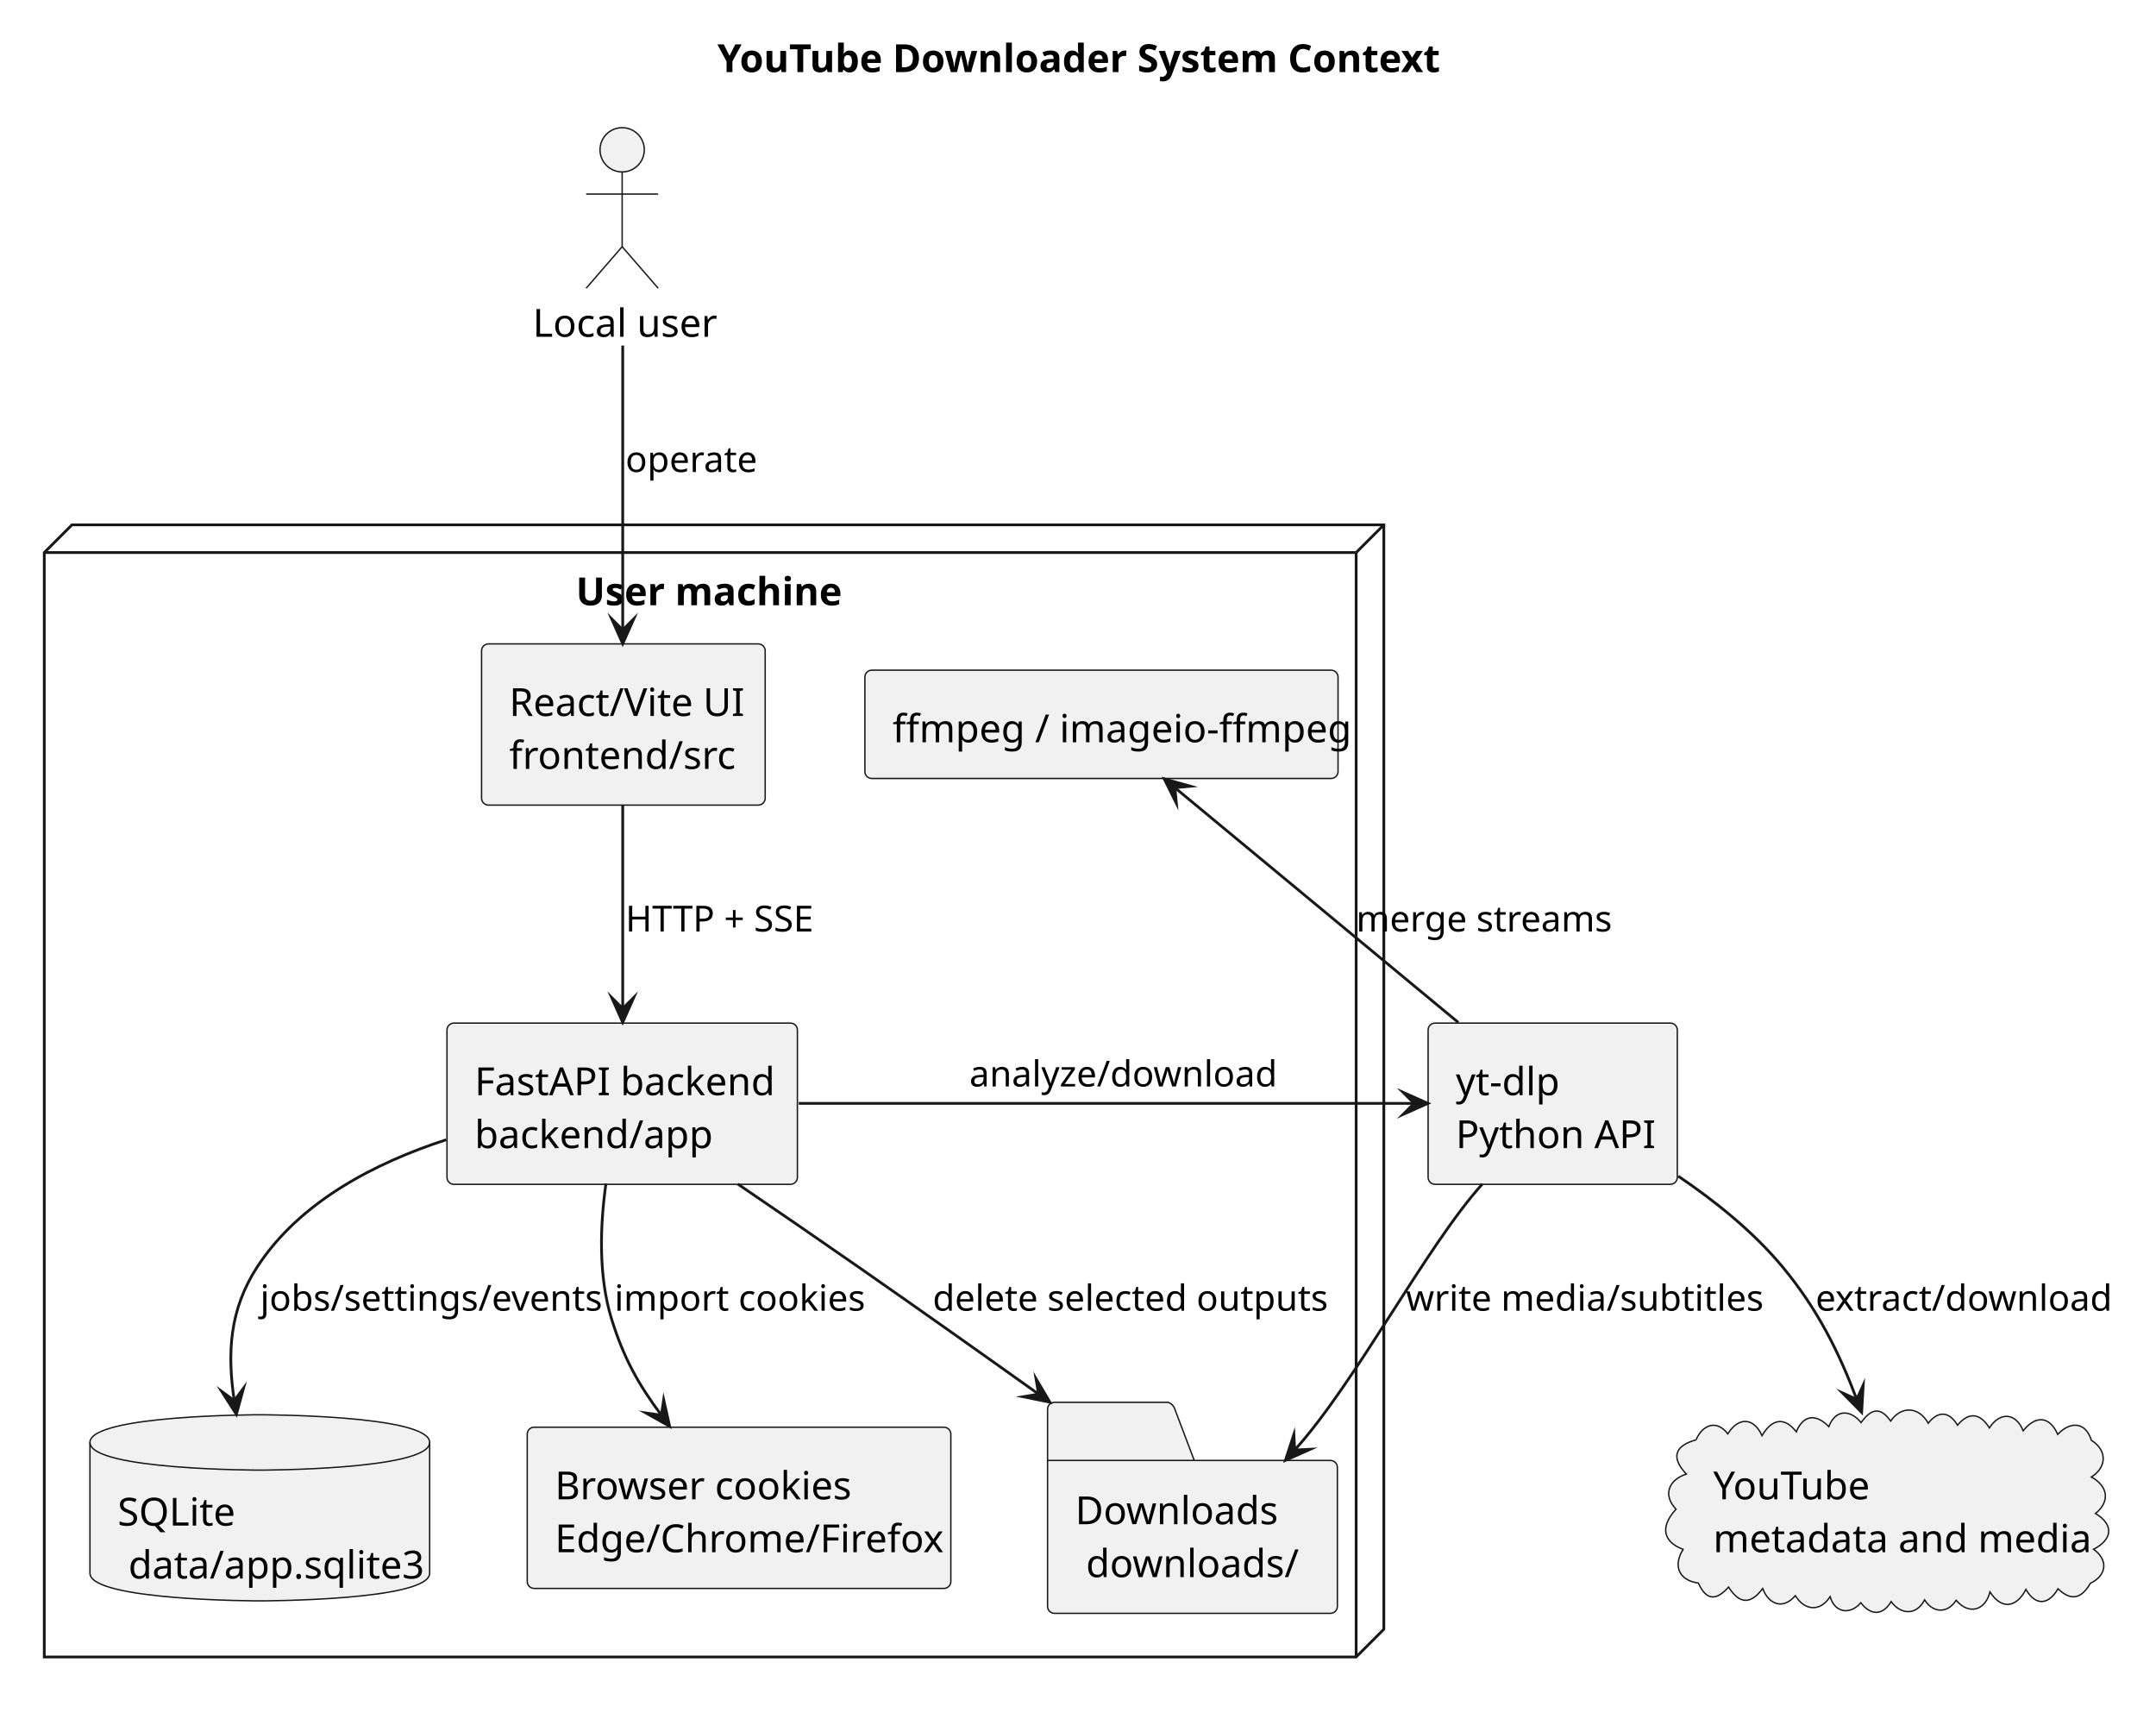
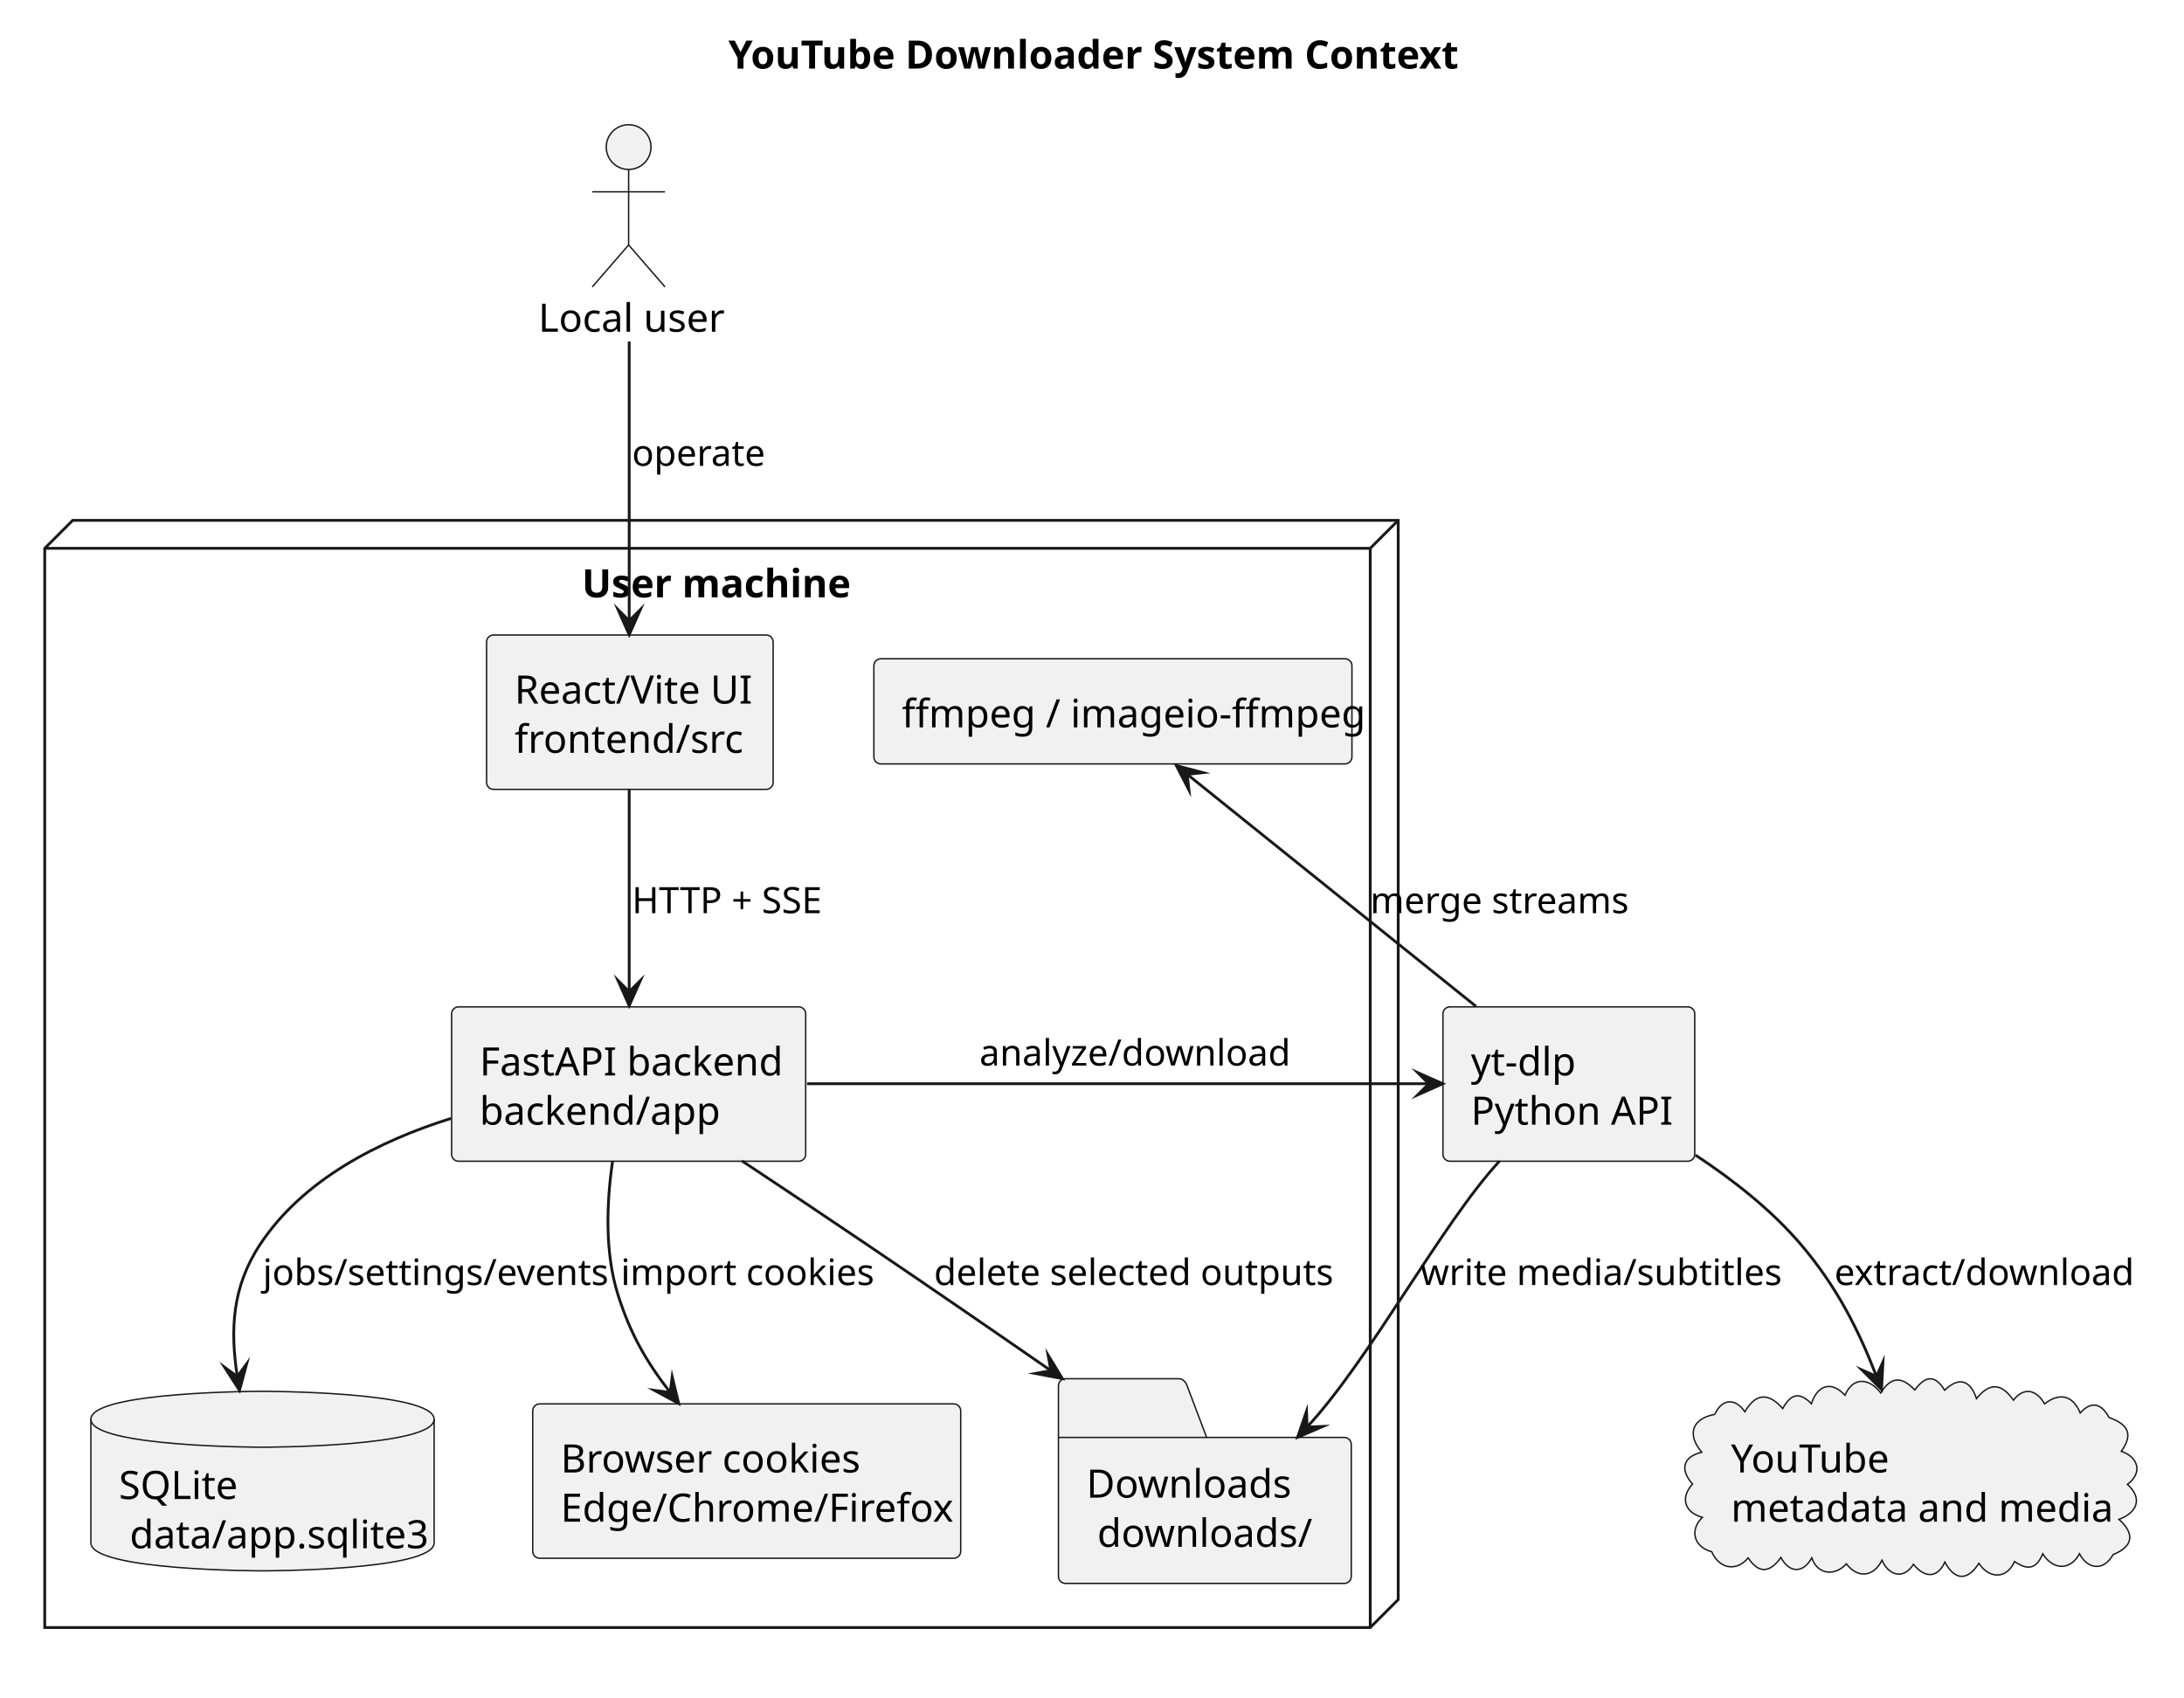
- <svg xmlns="http://www.w3.org/2000/svg" contentStyleType="text/css" data-diagram-type="DESCRIPTION" height="623px" preserveAspectRatio="none" style="width:779px;height:623px;background:#FFFFFF;" version="1.1" viewBox="0 0 779 623" width="779px" zoomAndPan="magnify">
+ <svg xmlns="http://www.w3.org/2000/svg" contentStyleType="text/css" data-diagram-type="DESCRIPTION" height="607px" preserveAspectRatio="none" style="width:781px;height:607px;background:#FFFFFF;" version="1.1" viewBox="0 0 781 607" width="781px" zoomAndPan="magnify">
  <defs />
  <g>
    <g class="title" data-source-line="1">
-       <text fill="#000000" font-family="sans-serif" font-size="14" font-weight="700" lengthAdjust="spacing" textLength="253.586" x="259.216" y="26.044">YouTube Downloader System Context</text>
+       <text fill="#000000" font-family="sans-serif" font-size="14" font-weight="700" lengthAdjust="spacing" textLength="253.586" x="260.45" y="24.533">YouTube Downloader System Context</text>
    </g>
    <g class="cluster" data-qualified-name="User machine" data-source-line="6" id="ent0002">
-       <polygon fill="none" points="16,199.62,26,189.62,500,189.62,500,588.62,490,598.62,16,598.62,16,199.62" style="stroke:#181818;stroke-width:1;stroke-linejoin:miter;stroke-miterlimit:10;" />
-       <line style="stroke:#181818;stroke-width:1;" x1="490" x2="500" y1="199.62" y2="189.62" />
-       <line style="stroke:#181818;stroke-width:1;" x1="16" x2="490" y1="199.62" y2="199.62" />
-       <line style="stroke:#181818;stroke-width:1;" x1="490" x2="490" y1="199.62" y2="598.62" />
-       <text fill="#000000" font-family="sans-serif" font-size="14" font-weight="700" lengthAdjust="spacing" textLength="91.82" x="208.09" y="218.664">User machine</text>
+       <polygon fill="none" points="16,196.109,26,186.109,500,186.109,500,572.109,490,582.109,16,582.109,16,196.109" style="stroke:#181818;stroke-width:1;stroke-linejoin:miter;stroke-miterlimit:10;" />
+       <line style="stroke:#181818;stroke-width:1;" x1="490" x2="500" y1="196.109" y2="186.109" />
+       <line style="stroke:#181818;stroke-width:1;" x1="16" x2="490" y1="196.109" y2="196.109" />
+       <line style="stroke:#181818;stroke-width:1;" x1="490" x2="490" y1="196.109" y2="582.109" />
+       <text fill="#000000" font-family="sans-serif" font-size="14" font-weight="700" lengthAdjust="spacing" textLength="91.82" x="208.09" y="213.643">User machine</text>
    </g>
    <g class="entity" data-qualified-name="User machine.UI" data-source-line="7" id="ent0003">
-       <rect fill="#F1F1F1" height="58.24" rx="2.5" ry="2.5" style="stroke:#181818;stroke-width:0.5;" width="102.476" x="174" y="232.62" />
-       <text fill="#000000" font-family="sans-serif" font-size="14" lengthAdjust="spacing" textLength="82.476" x="184" y="258.664">React/Vite UI</text>
-       <text fill="#000000" font-family="sans-serif" font-size="14" lengthAdjust="spacing" textLength="73.924" x="184" y="277.784">frontend/src</text>
+       <rect fill="#F1F1F1" height="55.219" rx="2.5" ry="2.5" style="stroke:#181818;stroke-width:0.5;" width="102.476" x="174" y="227.109" />
+       <text fill="#000000" font-family="sans-serif" font-size="14" lengthAdjust="spacing" textLength="82.476" x="184" y="251.643">React/Vite UI</text>
+       <text fill="#000000" font-family="sans-serif" font-size="14" lengthAdjust="spacing" textLength="73.924" x="184" y="269.252">frontend/src</text>
    </g>
    <g class="entity" data-qualified-name="User machine.API" data-source-line="8" id="ent0004">
-       <rect fill="#F1F1F1" height="58.24" rx="2.5" ry="2.5" style="stroke:#181818;stroke-width:0.5;" width="126.613" x="161.5" y="369.62" />
-       <text fill="#000000" font-family="sans-serif" font-size="14" lengthAdjust="spacing" textLength="106.613" x="171.5" y="395.664">FastAPI backend</text>
-       <text fill="#000000" font-family="sans-serif" font-size="14" lengthAdjust="spacing" textLength="80.179" x="171.5" y="414.784">backend/app</text>
+       <rect fill="#F1F1F1" height="55.219" rx="2.5" ry="2.5" style="stroke:#181818;stroke-width:0.5;" width="126.613" x="161.5" y="360.109" />
+       <text fill="#000000" font-family="sans-serif" font-size="14" lengthAdjust="spacing" textLength="106.613" x="171.5" y="384.643">FastAPI backend</text>
+       <text fill="#000000" font-family="sans-serif" font-size="14" lengthAdjust="spacing" textLength="80.179" x="171.5" y="402.252">backend/app</text>
    </g>
    <g class="entity" data-qualified-name="User machine.DB" data-source-line="9" id="ent0005">
-       <path d="M32.5,521.12 C32.5,511.12 93.872,511.12 93.872,511.12 C93.872,511.12 155.244,511.12 155.244,521.12 L155.244,568.36 C155.244,578.36 93.872,578.36 93.872,578.36 C93.872,578.36 32.5,578.36 32.5,568.36 L32.5,521.12" fill="#F1F1F1" style="stroke:#181818;stroke-width:0.5;" />
-       <path d="M32.5,521.12 C32.5,531.12 93.872,531.12 93.872,531.12 C93.872,531.12 155.244,531.12 155.244,521.12" fill="none" style="stroke:#181818;stroke-width:0.5;" />
-       <text fill="#000000" font-family="sans-serif" font-size="14" lengthAdjust="spacing" textLength="42.8" x="42.5" y="551.164">SQLite</text>
-       <text fill="#000000" font-family="sans-serif" font-size="14" lengthAdjust="spacing" textLength="98.855" x="46.39" y="570.284">data/app.sqlite3</text>
+       <path d="M32.5,507.609 C32.5,497.609 93.872,497.609 93.872,497.609 C93.872,497.609 155.244,497.609 155.244,507.609 L155.244,551.828 C155.244,561.828 93.872,561.828 93.872,561.828 C93.872,561.828 32.5,561.828 32.5,551.828 L32.5,507.609" fill="#F1F1F1" style="stroke:#181818;stroke-width:0.5;" />
+       <path d="M32.5,507.609 C32.5,517.609 93.872,517.609 93.872,517.609 C93.872,517.609 155.244,517.609 155.244,507.609" fill="none" style="stroke:#181818;stroke-width:0.5;" />
+       <text fill="#000000" font-family="sans-serif" font-size="14" lengthAdjust="spacing" textLength="42.8" x="42.5" y="536.143">SQLite</text>
+       <text fill="#000000" font-family="sans-serif" font-size="14" lengthAdjust="spacing" textLength="98.855" x="46.39" y="553.752">data/app.sqlite3</text>
    </g>
    <g class="entity" data-qualified-name="User machine.Files" data-source-line="10" id="ent0006">
-       <path d="M381,506.62 L422,506.62 A3.75,3.75 0 0 1 424.5,509.12 L431.5,527.62 L480.717,527.62 A2.5,2.5 0 0 1 483.217,530.12 L483.217,580.36 A2.5,2.5 0 0 1 480.717,582.86 L381,582.86 A2.5,2.5 0 0 1 378.5,580.36 L378.5,509.12 A2.5,2.5 0 0 1 381,506.62" fill="#F1F1F1" style="stroke:#181818;stroke-width:0.5;" />
-       <line style="stroke:#181818;stroke-width:0.5;" x1="378.5" x2="431.5" y1="527.62" y2="527.62" />
-       <text fill="#000000" font-family="sans-serif" font-size="14" lengthAdjust="spacing" textLength="69.262" x="388.5" y="550.664">Downloads</text>
-       <text fill="#000000" font-family="sans-serif" font-size="14" lengthAdjust="spacing" textLength="70.827" x="392.39" y="569.784">downloads/</text>
+       <path d="M381,493.109 L422,493.109 A3.75,3.75 0 0 1 424.5,495.609 L431.5,514.109 L480.717,514.109 A2.5,2.5 0 0 1 483.217,516.609 L483.217,563.828 A2.5,2.5 0 0 1 480.717,566.328 L381,566.328 A2.5,2.5 0 0 1 378.5,563.828 L378.5,495.609 A2.5,2.5 0 0 1 381,493.109" fill="#F1F1F1" style="stroke:#181818;stroke-width:0.5;" />
+       <line style="stroke:#181818;stroke-width:0.5;" x1="378.5" x2="431.5" y1="514.109" y2="514.109" />
+       <text fill="#000000" font-family="sans-serif" font-size="14" lengthAdjust="spacing" textLength="69.262" x="388.5" y="535.643">Downloads</text>
+       <text fill="#000000" font-family="sans-serif" font-size="14" lengthAdjust="spacing" textLength="70.827" x="392.39" y="553.252">downloads/</text>
    </g>
    <g class="entity" data-qualified-name="User machine.BrowserCookies" data-source-line="11" id="ent0007">
-       <rect fill="#F1F1F1" height="58.24" rx="2.5" ry="2.5" style="stroke:#181818;stroke-width:0.5;" width="153.055" x="190.5" y="515.62" />
-       <text fill="#000000" font-family="sans-serif" font-size="14" lengthAdjust="spacing" textLength="102.703" x="200.5" y="541.664">Browser cookies</text>
-       <text fill="#000000" font-family="sans-serif" font-size="14" lengthAdjust="spacing" textLength="133.055" x="200.5" y="560.784">Edge/Chrome/Firefox</text>
+       <rect fill="#F1F1F1" height="55.219" rx="2.5" ry="2.5" style="stroke:#181818;stroke-width:0.5;" width="153.055" x="190.5" y="502.109" />
+       <text fill="#000000" font-family="sans-serif" font-size="14" lengthAdjust="spacing" textLength="102.703" x="200.5" y="526.643">Browser cookies</text>
+       <text fill="#000000" font-family="sans-serif" font-size="14" lengthAdjust="spacing" textLength="133.055" x="200.5" y="544.252">Edge/Chrome/Firefox</text>
    </g>
    <g class="entity" data-qualified-name="User machine.FFMPEG" data-source-line="12" id="ent0008">
-       <rect fill="#F1F1F1" height="39.12" rx="2.5" ry="2.5" style="stroke:#181818;stroke-width:0.5;" width="170.958" x="312.5" y="242.12" />
-       <text fill="#000000" font-family="sans-serif" font-size="14" lengthAdjust="spacing" textLength="150.958" x="322.5" y="268.164">ffmpeg / imageio-ffmpeg</text>
+       <rect fill="#F1F1F1" height="37.609" rx="2.5" ry="2.5" style="stroke:#181818;stroke-width:0.5;" width="170.958" x="312.5" y="235.609" />
+       <text fill="#000000" font-family="sans-serif" font-size="14" lengthAdjust="spacing" textLength="150.958" x="322.5" y="260.143">ffmpeg / imageio-ffmpeg</text>
    </g>
    <g class="entity" data-qualified-name="User" data-source-line="5" id="ent0001">
-       <ellipse cx="224.796" cy="54.12" fill="#F1F1F1" rx="8" ry="8" style="stroke:#181818;stroke-width:0.5;" />
-       <path d="M224.796,62.12 L224.796,89.12 M211.796,70.12 L237.796,70.12 M224.796,89.12 L211.796,104.12 M224.796,89.12 L237.796,104.12" fill="none" style="stroke:#181818;stroke-width:0.5;" />
-       <text fill="#000000" font-family="sans-serif" font-size="14" lengthAdjust="spacing" textLength="64.593" x="192.5" y="121.664">Local user</text>
+       <ellipse cx="224.796" cy="52.609" fill="#F1F1F1" rx="8" ry="8" style="stroke:#181818;stroke-width:0.5;" />
+       <path d="M224.796,60.609 L224.796,87.609 M211.796,68.609 L237.796,68.609 M224.796,87.609 L211.796,102.609 M224.796,87.609 L237.796,102.609" fill="none" style="stroke:#181818;stroke-width:0.5;" />
+       <text fill="#000000" font-family="sans-serif" font-size="14" lengthAdjust="spacing" textLength="64.593" x="192.5" y="118.643">Local user</text>
    </g>
    <g class="entity" data-qualified-name="YouTube" data-source-line="15" id="ent0009">
-       <path d="M612.821,520.18 C614.981,514.966 620.106,512.545 624.289,518.007 C628.048,511.916 633.553,511.95 636.659,518.638 C639.964,512.982 644.447,511.402 649.029,517.267 C651.691,510.858 656.376,510.831 660.773,515.414 C663.221,509.014 668.575,509.192 672.432,513.94 C675.881,509.221 679.145,507.821 683.129,513.382 C687.063,507.698 693.441,508.25 696.699,514.172 C700.345,509.549 704.294,509.856 707.289,514.885 C711.454,509.883 715.509,510.586 718.804,515.861 C722.527,510.034 728.366,510.252 731.009,516.916 C735.322,511.438 740.438,511.306 743.486,518.193 C747.802,513.624 753.429,513.302 755.671,520.365 C761.407,523.931 761.282,530.056 755.663,533.614 C761.478,536.793 762.655,542.327 757.142,546.779 C764.017,550.952 763.182,556.266 756.452,559.713 C761.855,563.582 761.202,569.193 755.298,571.999 C752.15,577.448 748.46,578.666 743.592,573.987 C740.278,579.76 735.56,580.393 732.002,574.223 C728.664,580.708 723.278,581.779 719.014,575.14 C717.332,581.795 711.453,583.608 706.787,578.154 C703.661,583.021 698.396,582.788 695.392,578.01 C692.441,583.704 686.779,583.4 683.297,578.624 C680.18,583.853 675.823,583.603 672.337,579.038 C668.557,583.494 662.969,582.773 661.251,576.838 C657.618,582.503 652.007,581.866 648.687,576.483 C644.141,581.754 639.047,579.564 636.888,573.906 C632.474,579.803 628.462,579.523 624.568,573.374 C620.069,578.356 616.604,578.34 613.622,571.917 C606.515,570.941 604.451,565.6 608.138,559.757 C599.918,556.618 600.472,550.732 605.582,545.245 C600.556,539.945 603.124,534.548 609.31,532.538 C603.66,526.615 605.064,522.294 612.821,520.18" fill="#F1F1F1" style="stroke:#181818;stroke-width:0.5;" />
-       <text fill="#000000" font-family="sans-serif" font-size="14" lengthAdjust="spacing" textLength="56.82" x="619" y="541.664">YouTube</text>
-       <text fill="#000000" font-family="sans-serif" font-size="14" lengthAdjust="spacing" textLength="127.641" x="619" y="560.784">metadata and media</text>
+       <path d="M613.224,505.856 C615.711,500.247 620.562,499.894 623.962,504.937 C627.923,498.126 632.472,498.058 637.502,503.783 C640.278,498.665 643.374,497.548 647.767,502.06 C649.797,495.626 654.715,493.556 659.765,499.013 C662.787,491.974 668.76,493.109 672.55,498.204 C676.227,492.235 680.08,492.222 684.711,497.138 C688.376,492.229 691.838,491.363 695.412,497.228 C700.578,492.183 704.657,493.725 706.785,500.221 C711.533,494.343 715.751,494.676 719.994,500.777 C723.937,495.76 728.376,497.228 731.142,502.103 C736.471,497.935 741.237,498.992 743.891,505.345 C748.033,500.785 751.55,502.101 754.193,506.981 C760.716,509.318 763.125,512.701 758.59,519.062 C764.594,521.093 766.39,526.732 760.773,530.905 C766.487,536.108 764.027,541.14 757.725,543.416 C763.487,548.461 762.883,553.151 755.625,556.029 C752.341,561.988 746.602,561.401 743.62,555.717 C740.177,562.081 733.947,561.332 730.484,555.739 C728.216,561.248 725.06,561.716 720.402,558.5 C717.489,565.039 711.17,564.591 707.662,559.133 C703.58,565.471 699.116,565.399 695.485,558.712 C692.572,564.974 687.923,564.038 684.255,559.496 C680.593,565.243 675.243,563.35 673.018,558.035 C670.003,563.982 664.418,564.691 660.262,559.321 C656.275,563.752 650.072,563.378 647.888,557.215 C644.747,562.883 639.803,562.63 636.849,557.032 C633.099,562.38 629.069,563.15 625.15,557.206 C620.727,562.44 614.65,560.885 612.115,554.994 C605.802,553.325 604.031,547.367 608.763,542.688 C602.402,540.977 600.783,535.687 605.246,530.78 C600.828,525.818 601.561,521.055 608.552,519.41 C603.239,513.147 604.901,507.42 613.224,505.856" fill="#F1F1F1" style="stroke:#181818;stroke-width:0.5;" />
+       <text fill="#000000" font-family="sans-serif" font-size="14" lengthAdjust="spacing" textLength="56.82" x="619" y="526.643">YouTube</text>
+       <text fill="#000000" font-family="sans-serif" font-size="14" lengthAdjust="spacing" textLength="127.641" x="619" y="544.252">metadata and media</text>
    </g>
    <g class="entity" data-qualified-name="YTDLP" data-source-line="16" id="ent0010">
-       <rect fill="#F1F1F1" height="58.24" rx="2.5" ry="2.5" style="stroke:#181818;stroke-width:0.5;" width="90.041" x="516" y="369.62" />
-       <text fill="#000000" font-family="sans-serif" font-size="14" lengthAdjust="spacing" textLength="34.234" x="526" y="395.664">yt-dlp</text>
-       <text fill="#000000" font-family="sans-serif" font-size="14" lengthAdjust="spacing" textLength="70.041" x="526" y="414.784">Python API</text>
+       <rect fill="#F1F1F1" height="55.219" rx="2.5" ry="2.5" style="stroke:#181818;stroke-width:0.5;" width="90.041" x="516" y="360.109" />
+       <text fill="#000000" font-family="sans-serif" font-size="14" lengthAdjust="spacing" textLength="34.234" x="526" y="384.643">yt-dlp</text>
+       <text fill="#000000" font-family="sans-serif" font-size="14" lengthAdjust="spacing" textLength="70.041" x="526" y="402.252">Python API</text>
    </g>
    <g class="link" data-entity-1="ent0001" data-entity-2="ent0003" data-link-type="dependency" data-source-line="18" id="lnk11">
-       <path d="M225,124.85 C225,157.48 225,198.39 225,227.57" fill="none" id="User-to-UI" style="stroke:#181818;stroke-width:1;" />
-       <polygon fill="#181818" points="225,232.57,229,223.57,225,227.57,221,223.57,225,232.57" style="stroke:#181818;stroke-width:1;stroke-linejoin:miter;stroke-miterlimit:10;" />
-       <text fill="#000000" font-family="sans-serif" font-size="13" lengthAdjust="spacing" textLength="44.091" x="226" y="170.518">operate</text>
+       <path d="M225,122.149 C225,154.069 225,193.839 225,222.019" fill="none" id="User-to-UI" style="stroke:#181818;stroke-width:1;" />
+       <polygon fill="#181818" points="225,227.019,229,218.019,225,222.019,221,218.019,225,227.019" style="stroke:#181818;stroke-width:1;stroke-linejoin:miter;stroke-miterlimit:10;" />
+       <text fill="#000000" font-family="sans-serif" font-size="13" lengthAdjust="spacing" textLength="44.091" x="226" y="166.605">operate</text>
    </g>
    <g class="link" data-entity-1="ent0003" data-entity-2="ent0004" data-link-type="dependency" data-source-line="19" id="lnk12">
-       <path d="M225,290.92 C225,313.96 225,341.33 225,364.36" fill="none" id="UI-to-API" style="stroke:#181818;stroke-width:1;" />
-       <polygon fill="#181818" points="225,369.36,229,360.36,225,364.36,221,360.36,225,369.36" style="stroke:#181818;stroke-width:1;stroke-linejoin:miter;stroke-miterlimit:10;" />
-       <text fill="#000000" font-family="sans-serif" font-size="13" lengthAdjust="spacing" textLength="74.769" x="226" y="336.518">HTTP + SSE</text>
+       <path d="M225,282.119 C225,304.699 225,331.989 225,354.689" fill="none" id="UI-to-API" style="stroke:#181818;stroke-width:1;" />
+       <polygon fill="#181818" points="225,359.689,229,350.689,225,354.689,221,350.689,225,359.689" style="stroke:#181818;stroke-width:1;stroke-linejoin:miter;stroke-miterlimit:10;" />
+       <text fill="#000000" font-family="sans-serif" font-size="13" lengthAdjust="spacing" textLength="74.769" x="226" y="326.604">HTTP + SSE</text>
    </g>
    <g class="link" data-entity-1="ent0004" data-entity-2="ent0005" data-link-type="dependency" data-source-line="20" id="lnk13">
-       <path d="M161.24,411.75 C135.51,420.11 108.33,434.15 93,457.62 C82.88,473.12 82.052,488.846 84.652,506.026" fill="none" id="API-to-DB" style="stroke:#181818;stroke-width:1;" />
-       <polygon fill="#181818" points="85.4,510.97,88.008,501.473,84.652,506.026,80.098,502.67,85.4,510.97" style="stroke:#181818;stroke-width:1;stroke-linejoin:miter;stroke-miterlimit:10;" />
-       <text fill="#000000" font-family="sans-serif" font-size="13" lengthAdjust="spacing" textLength="114.175" x="94" y="473.518">jobs/settings/events</text>
+       <path d="M161.28,400.009 C135.56,408.079 108.37,421.809 93,445.109 C83.02,460.239 82.261,475.559 84.871,492.339" fill="none" id="API-to-DB" style="stroke:#181818;stroke-width:1;" />
+       <polygon fill="#181818" points="85.64,497.279,88.209,487.772,84.871,492.339,80.304,489.001,85.64,497.279" style="stroke:#181818;stroke-width:1;stroke-linejoin:miter;stroke-miterlimit:10;" />
+       <text fill="#000000" font-family="sans-serif" font-size="13" lengthAdjust="spacing" textLength="114.175" x="94" y="459.604">jobs/settings/events</text>
    </g>
    <g class="link" data-entity-1="ent0004" data-entity-2="ent0010" data-link-type="dependency" data-source-line="21" id="lnk14">
-       <path d="M288.59,398.62 C354.99,398.62 452.44,398.62 510.94,398.62" fill="none" id="API-to-YTDLP" style="stroke:#181818;stroke-width:1;" />
-       <polygon fill="#181818" points="515.94,398.62,506.94,394.62,510.94,398.62,506.94,402.62,515.94,398.62" style="stroke:#181818;stroke-width:1;stroke-linejoin:miter;stroke-miterlimit:10;" />
-       <text fill="#000000" font-family="sans-serif" font-size="13" lengthAdjust="spacing" textLength="104.076" x="350.25" y="392.518">analyze/download</text>
+       <path d="M288.59,387.609 C354.99,387.609 452.44,387.609 510.94,387.609" fill="none" id="API-to-YTDLP" style="stroke:#181818;stroke-width:1;" />
+       <polygon fill="#181818" points="515.94,387.609,506.94,383.609,510.94,387.609,506.94,391.609,515.94,387.609" style="stroke:#181818;stroke-width:1;stroke-linejoin:miter;stroke-miterlimit:10;" />
+       <text fill="#000000" font-family="sans-serif" font-size="13" lengthAdjust="spacing" textLength="104.076" x="350.25" y="381.104">analyze/download</text>
    </g>
    <g class="link" data-entity-1="ent0004" data-entity-2="ent0007" data-link-type="dependency" data-source-line="22" id="lnk15">
-       <path d="M218.93,427.64 C216.85,442.5 216.12,460.89 221,476.62 C225.31,490.5 230.604,500.05 238.974,511.29" fill="none" id="API-to-BrowserCookies" style="stroke:#181818;stroke-width:1;" />
-       <polygon fill="#181818" points="241.96,515.3,239.793,505.693,238.974,511.29,233.376,510.471,241.96,515.3" style="stroke:#181818;stroke-width:1;stroke-linejoin:miter;stroke-miterlimit:10;" />
-       <text fill="#000000" font-family="sans-serif" font-size="13" lengthAdjust="spacing" textLength="83.808" x="222" y="473.518">import cookies</text>
+       <path d="M219.05,415.389 C216.95,429.839 216.16,447.799 221,463.109 C225.44,477.149 231.037,486.839 239.648,498.009" fill="none" id="API-to-BrowserCookies" style="stroke:#181818;stroke-width:1;" />
+       <polygon fill="#181818" points="242.7,501.969,240.374,492.399,239.648,498.009,234.037,497.283,242.7,501.969" style="stroke:#181818;stroke-width:1;stroke-linejoin:miter;stroke-miterlimit:10;" />
+       <text fill="#000000" font-family="sans-serif" font-size="13" lengthAdjust="spacing" textLength="83.808" x="222" y="459.604">import cookies</text>
    </g>
    <g class="link" data-entity-1="ent0010" data-entity-2="ent0009" data-link-type="dependency" data-source-line="23" id="lnk16">
-       <path d="M606.39,424.92 C619.74,433.95 633.55,445.05 644,457.62 C656.78,473 664.476,488.581 670.876,505.561" fill="none" id="YTDLP-to-YouTube" style="stroke:#181818;stroke-width:1;" />
-       <polygon fill="#181818" points="672.64,510.24,673.209,500.408,670.876,505.561,665.723,503.229,672.64,510.24" style="stroke:#181818;stroke-width:1;stroke-linejoin:miter;stroke-miterlimit:10;" />
-       <text fill="#000000" font-family="sans-serif" font-size="13" lengthAdjust="spacing" textLength="98.281" x="656" y="473.518">extract/download</text>
+       <path d="M606.32,413.139 C619.67,421.929 633.49,432.759 644,445.109 C656.86,460.219 664.611,475.614 671.042,492.294" fill="none" id="YTDLP-to-YouTube" style="stroke:#181818;stroke-width:1;" />
+       <polygon fill="#181818" points="672.84,496.959,673.335,487.123,671.042,492.294,665.87,490,672.84,496.959" style="stroke:#181818;stroke-width:1;stroke-linejoin:miter;stroke-miterlimit:10;" />
+       <text fill="#000000" font-family="sans-serif" font-size="13" lengthAdjust="spacing" textLength="98.281" x="656" y="459.604">extract/download</text>
    </g>
    <g class="link" data-entity-1="ent0010" data-entity-2="ent0008" data-link-type="dependency" data-source-line="24" id="lnk17">
-       <path d="M526.9,369.38 C494.99,342.95 452.071,307.399 424.511,284.579" fill="none" id="YTDLP-to-FFMPEG" style="stroke:#181818;stroke-width:1;" />
-       <polygon fill="#181818" points="420.66,281.39,425.041,290.211,424.511,284.579,430.143,284.049,420.66,281.39" style="stroke:#181818;stroke-width:1;stroke-linejoin:miter;stroke-miterlimit:10;" />
-       <text fill="#000000" font-family="sans-serif" font-size="13" lengthAdjust="spacing" textLength="86.69" x="490" y="336.518">merge streams</text>
+       <path d="M527.81,359.929 C495.88,334.269 452.377,299.312 424.557,276.952" fill="none" id="YTDLP-to-FFMPEG" style="stroke:#181818;stroke-width:1;" />
+       <polygon fill="#181818" points="420.66,273.819,425.169,282.575,424.557,276.952,430.181,276.34,420.66,273.819" style="stroke:#181818;stroke-width:1;stroke-linejoin:miter;stroke-miterlimit:10;" />
+       <text fill="#000000" font-family="sans-serif" font-size="13" lengthAdjust="spacing" textLength="86.69" x="490" y="326.604">merge streams</text>
    </g>
    <g class="link" data-entity-1="ent0010" data-entity-2="ent0006" data-link-type="dependency" data-source-line="25" id="lnk18">
-       <path d="M535.63,427.73 C515.31,450.23 489.981,499.289 467.791,523.869" fill="none" id="YTDLP-to-Files" style="stroke:#181818;stroke-width:1;" />
-       <polygon fill="#181818" points="464.44,527.58,473.44,523.58,467.791,523.869,467.502,518.219,464.44,527.58" style="stroke:#181818;stroke-width:1;stroke-linejoin:miter;stroke-miterlimit:10;" />
-       <text fill="#000000" font-family="sans-serif" font-size="13" lengthAdjust="spacing" textLength="117.768" x="508" y="473.518">write media/subtitles</text>
+       <path d="M536.24,415.269 C515.76,437.329 489.903,486.186 467.423,510.386" fill="none" id="YTDLP-to-Files" style="stroke:#181818;stroke-width:1;" />
+       <polygon fill="#181818" points="464.02,514.049,473.076,510.178,467.423,510.386,467.215,504.733,464.02,514.049" style="stroke:#181818;stroke-width:1;stroke-linejoin:miter;stroke-miterlimit:10;" />
+       <text fill="#000000" font-family="sans-serif" font-size="13" lengthAdjust="spacing" textLength="117.768" x="508" y="459.604">write media/subtitles</text>
    </g>
    <g class="link" data-entity-1="ent0004" data-entity-2="ent0006" data-link-type="dependency" data-source-line="26" id="lnk19">
-       <path d="M266.61,427.78 C280.45,437.21 295.93,447.82 310,457.62 C332.84,473.53 353.868,488.418 375.268,503.668" fill="none" id="API-to-Files" style="stroke:#181818;stroke-width:1;" />
-       <polygon fill="#181818" points="379.34,506.57,374.332,498.09,375.268,503.668,369.689,504.605,379.34,506.57" style="stroke:#181818;stroke-width:1;stroke-linejoin:miter;stroke-miterlimit:10;" />
-       <text fill="#000000" font-family="sans-serif" font-size="13" lengthAdjust="spacing" textLength="133.707" x="337" y="473.518">delete selected outputs</text>
+       <path d="M265.31,415.199 C279.47,424.589 295.48,435.269 310,445.109 C333.03,460.709 354.28,475.312 375.8,490.222" fill="none" id="API-to-Files" style="stroke:#181818;stroke-width:1;" />
+       <polygon fill="#181818" points="379.91,493.069,374.79,484.656,375.8,490.222,370.234,491.232,379.91,493.069" style="stroke:#181818;stroke-width:1;stroke-linejoin:miter;stroke-miterlimit:10;" />
+       <text fill="#000000" font-family="sans-serif" font-size="13" lengthAdjust="spacing" textLength="133.707" x="334" y="459.604">delete selected outputs</text>
    </g>
  </g>
</svg>
